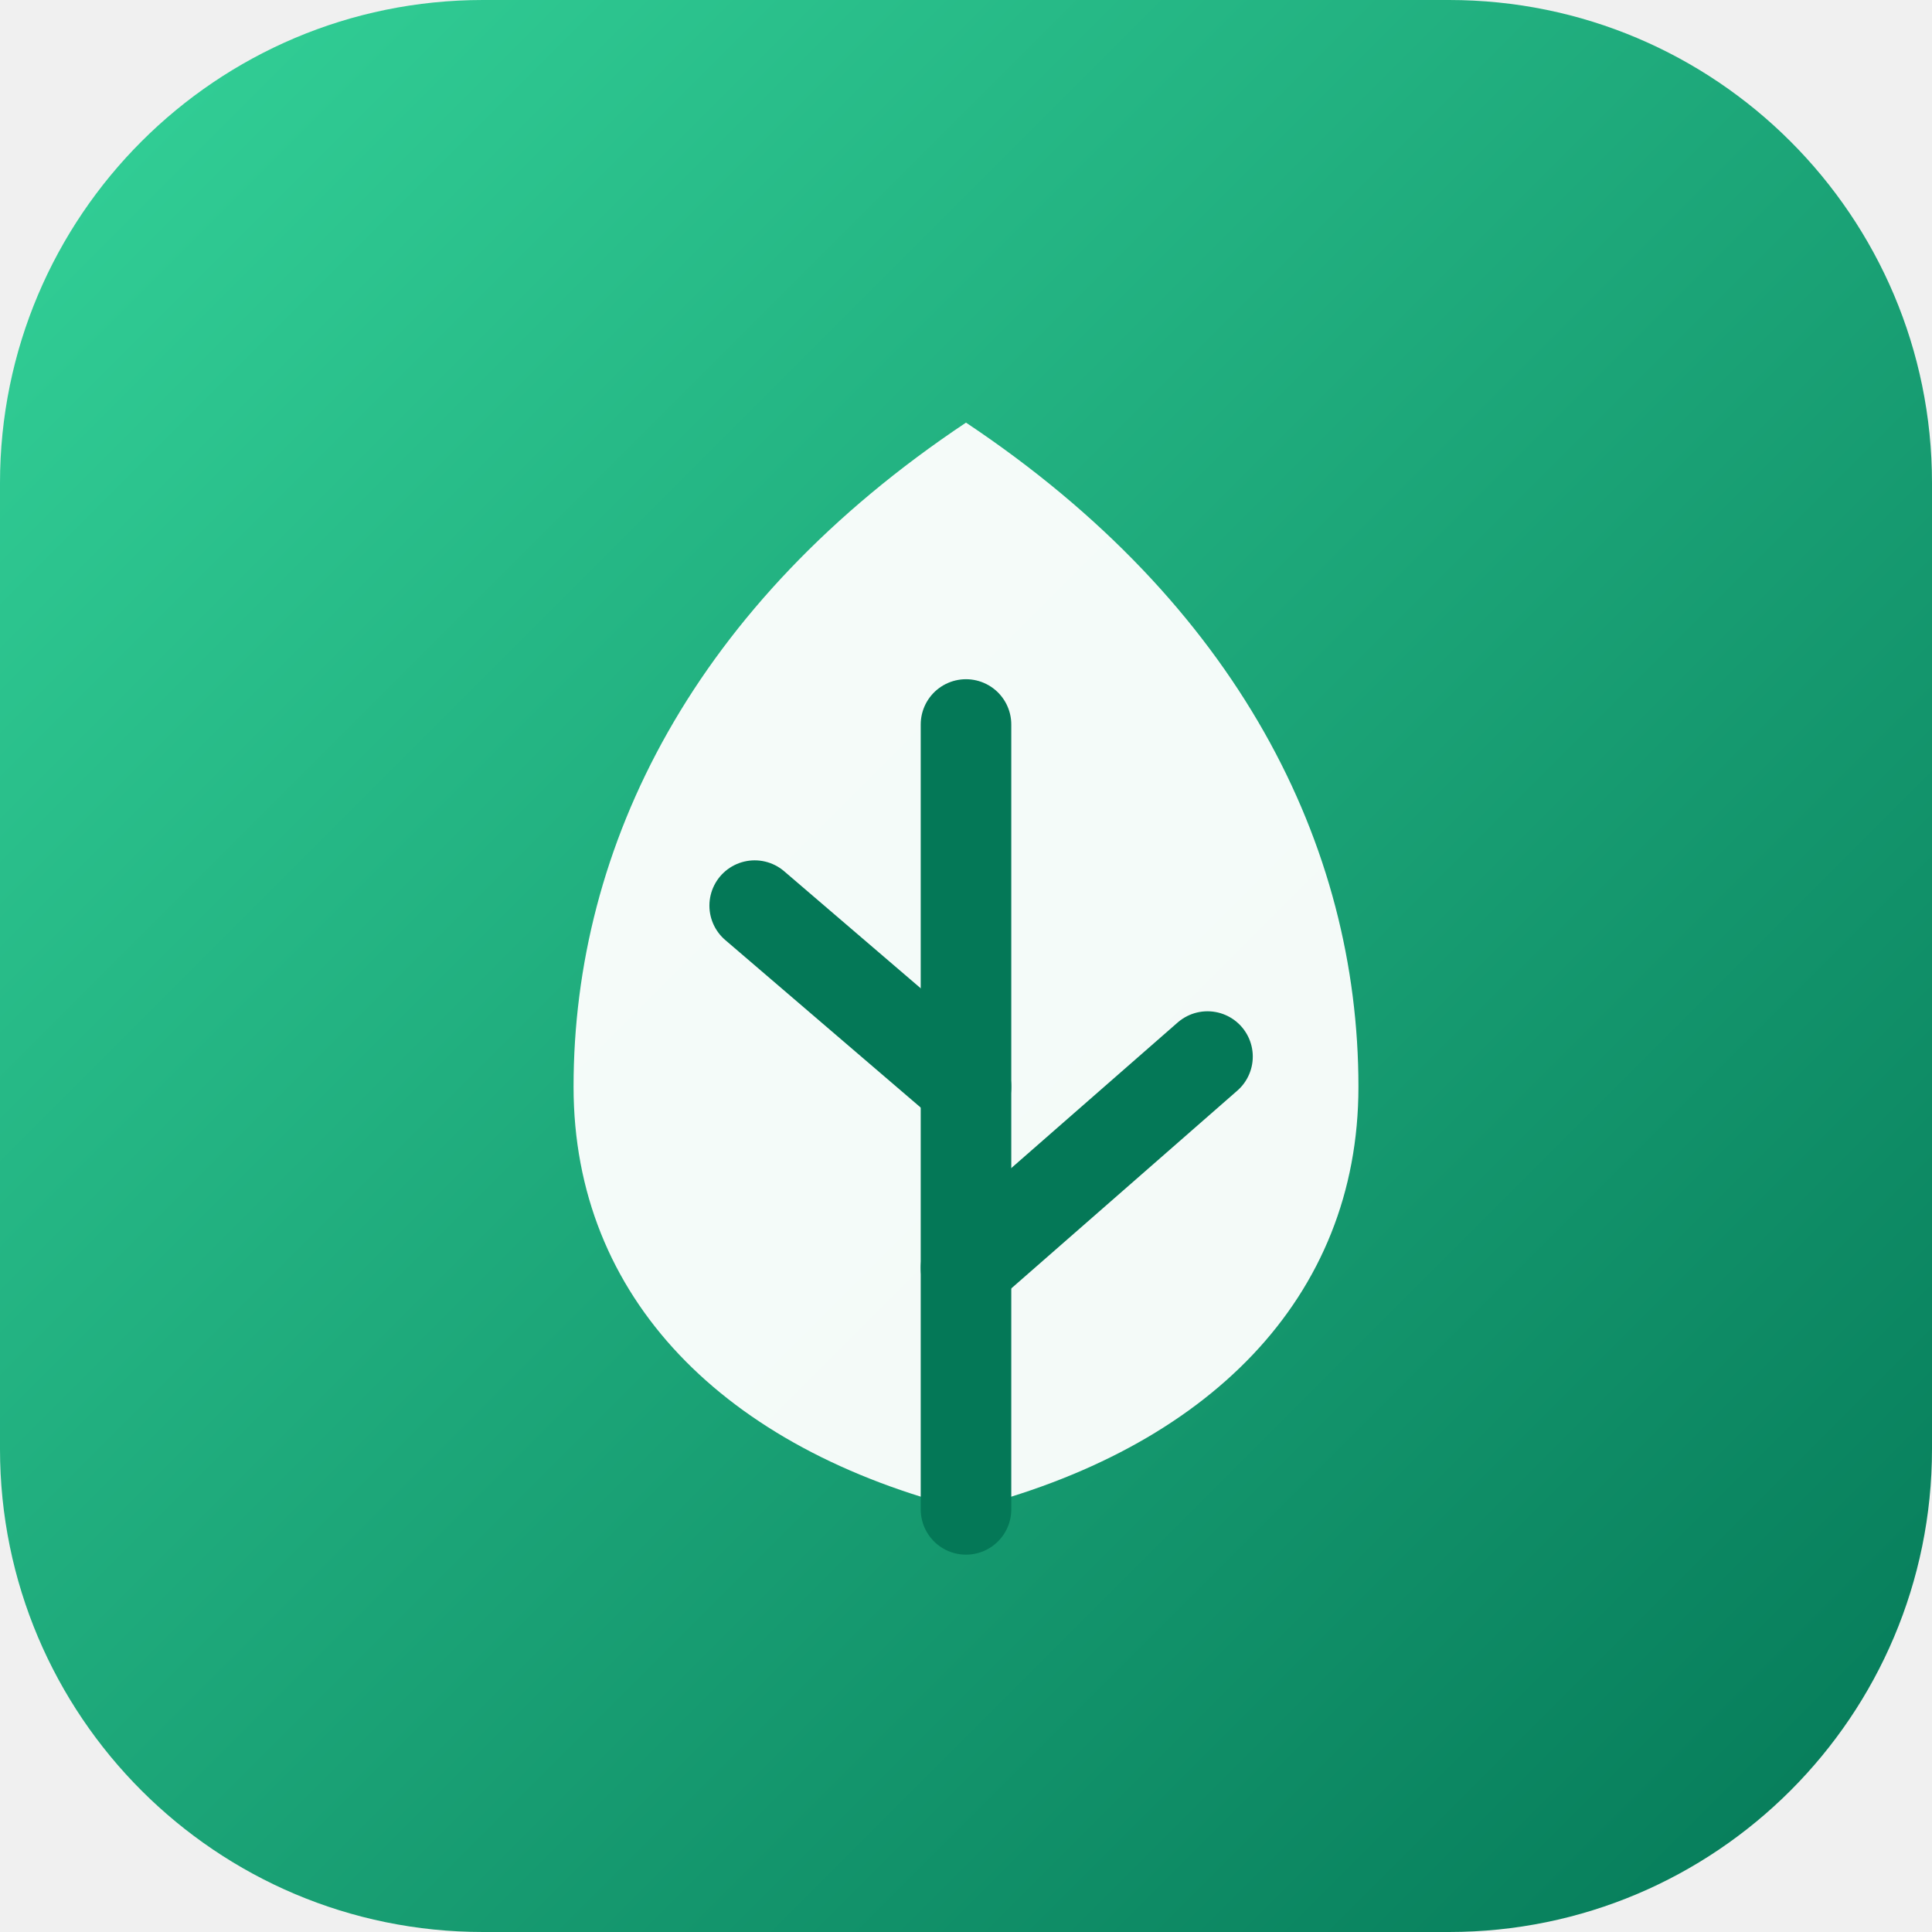
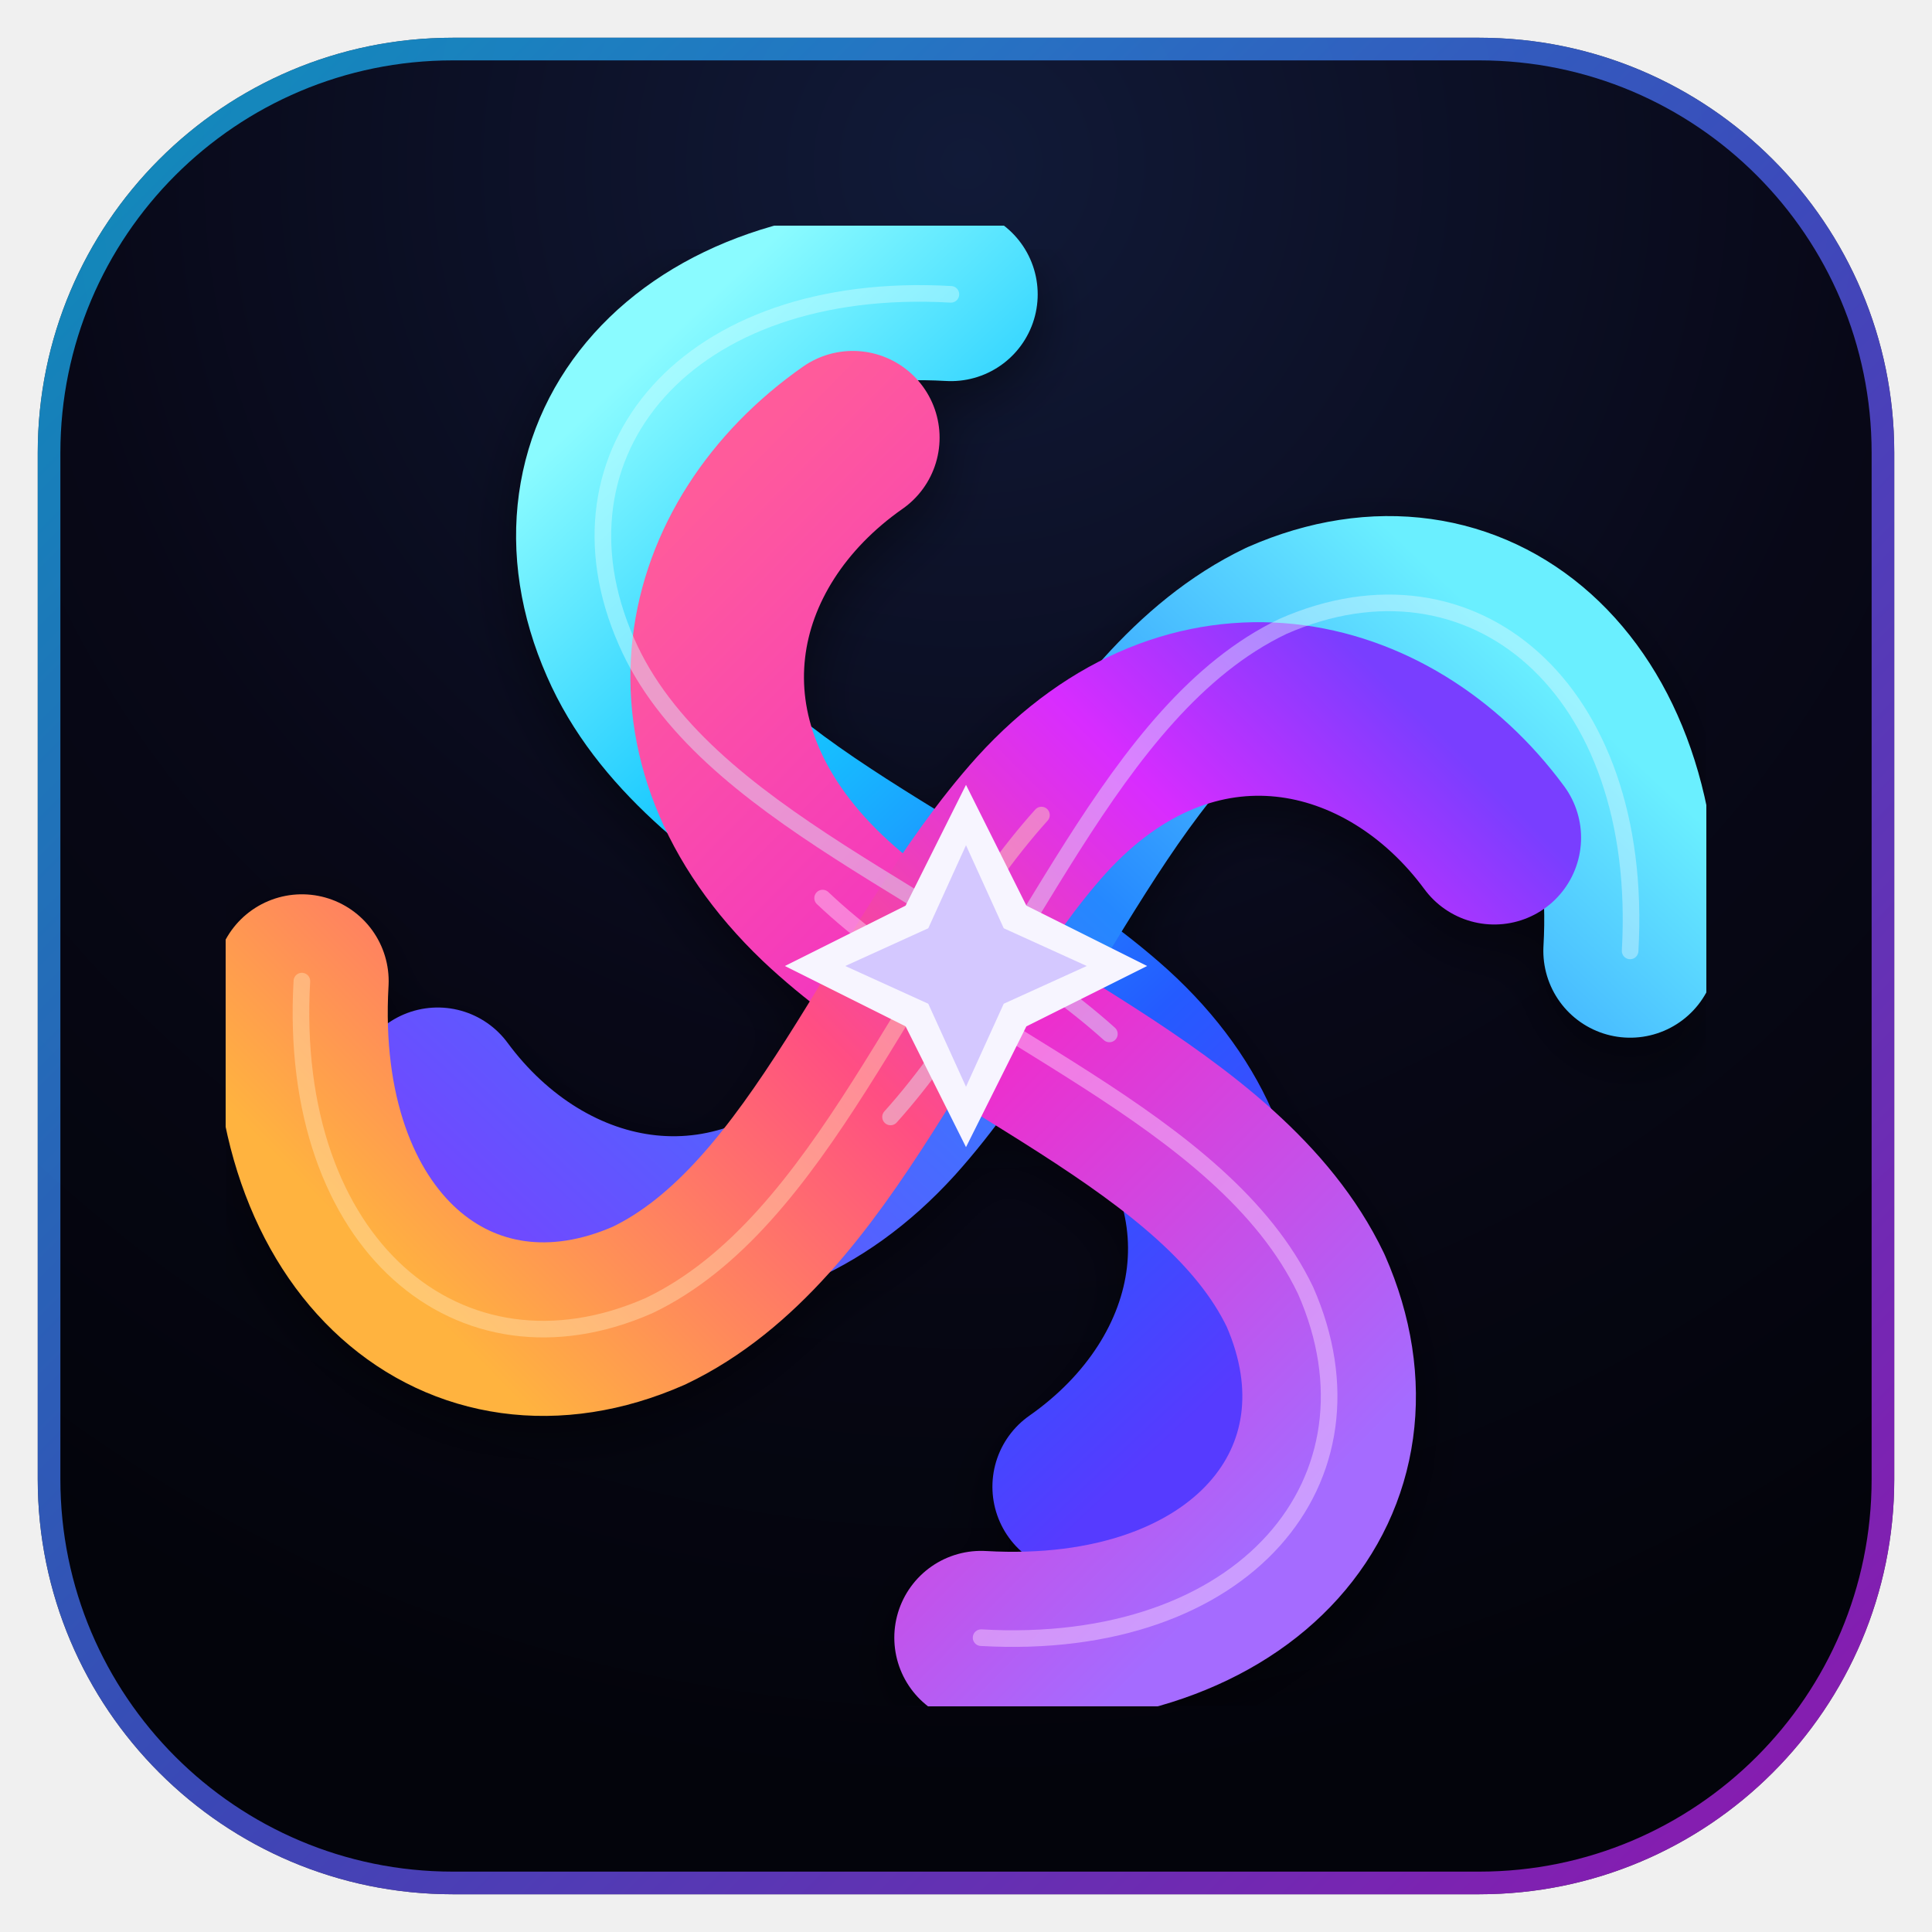
- <svg xmlns="http://www.w3.org/2000/svg" viewBox="0 0 64 64">
+ <svg xmlns="http://www.w3.org/2000/svg" viewBox="0 0 256 256" fill="none">
  <defs>
-     <linearGradient id="g" x1="0" y1="0" x2="1" y2="1">
-       <stop offset="0" stop-color="#34d399" />
-       <stop offset="1" stop-color="#047857" />
+     <linearGradient id="frame" x1="18" y1="18" x2="238" y2="238" gradientUnits="userSpaceOnUse">
+       <stop stop-color="#16BFFF" />
+       <stop offset=".52" stop-color="#5265FF" />
+       <stop offset="1" stop-color="#C026F7" />
    </linearGradient>
+     <radialGradient id="bg" cx="0" cy="0" r="1" gradientTransform="matrix(0 220 -220 0 128 20)" gradientUnits="userSpaceOnUse">
+       <stop stop-color="#111A38" />
+       <stop offset=".56" stop-color="#080817" />
+       <stop offset="1" stop-color="#03040B" />
+     </radialGradient>
+     <linearGradient id="cyan" x1="70" y1="62" x2="174" y2="173" gradientUnits="userSpaceOnUse">
+       <stop stop-color="#8AFBFF" />
+       <stop offset=".32" stop-color="#15C7FF" />
+       <stop offset=".72" stop-color="#245BFF" />
+       <stop offset="1" stop-color="#563BFF" />
+     </linearGradient>
+     <linearGradient id="blue" x1="184" y1="70" x2="78" y2="183" gradientUnits="userSpaceOnUse">
+       <stop stop-color="#6AEFFF" />
+       <stop offset=".4" stop-color="#2588FF" />
+       <stop offset="1" stop-color="#7545FF" />
+     </linearGradient>
+     <linearGradient id="pink" x1="188" y1="184" x2="80" y2="78" gradientUnits="userSpaceOnUse">
+       <stop stop-color="#A56BFF" />
+       <stop offset=".48" stop-color="#F02CCB" />
+       <stop offset="1" stop-color="#FF5B9B" />
+     </linearGradient>
+     <linearGradient id="gold" x1="68" y1="185" x2="174" y2="80" gradientUnits="userSpaceOnUse">
+       <stop stop-color="#FFB33F" />
+       <stop offset=".42" stop-color="#FF4E83" />
+       <stop offset=".78" stop-color="#D82CFF" />
+       <stop offset="1" stop-color="#793EFF" />
+     </linearGradient>
+     <filter id="softGlow" x="24" y="24" width="208" height="208" color-interpolation-filters="sRGB" filterUnits="userSpaceOnUse">
+       <feGaussianBlur stdDeviation="7" />
+     </filter>
+     <filter id="ribbonShadow" x="30" y="30" width="196" height="196" color-interpolation-filters="sRGB" filterUnits="userSpaceOnUse">
+       <feGaussianBlur in="SourceAlpha" stdDeviation="4" result="blur" />
+       <feOffset dy="3" />
+       <feComponentTransfer>
+         <feFuncA type="linear" slope=".45" />
+       </feComponentTransfer>
+       <feMerge>
+         <feMergeNode />
+         <feMergeNode in="SourceGraphic" />
+       </feMerge>
+     </filter>
  </defs>
-   <rect width="64" height="64" rx="16" fill="url(#g)" />
-   <path d="M32 14c-9 6-13 14-13 22 0 7 5 12 13 14 8-2 13-7 13-14 0-8-4-16-13-22z" fill="#fff" opacity=".95" />
-   <path d="M32 24v26" stroke="#047857" stroke-width="3" stroke-linecap="round" />
-   <path d="M32 36l-7-6M32 42l8-7" stroke="#047857" stroke-width="3" stroke-linecap="round" />
+   <rect x="5" y="5" width="246" height="246" rx="55" fill="url(#bg)" />
+   <rect x="6.5" y="6.5" width="243" height="243" rx="53.5" stroke="url(#frame)" stroke-width="3" opacity=".7" />
+   <rect x="8" y="8" width="240" height="240" rx="52" stroke="url(#frame)" stroke-width="1" opacity=".35" filter="url(#softGlow)" />
+   <g filter="url(#ribbonShadow)" stroke-linecap="round" stroke-linejoin="round" stroke-width="23">
+     <path d="M126 39C91 37 72 60 83 85C93 108 127 119 147 137C169 157 163 183 143 197" stroke="url(#cyan)" />
+     <path d="M216 126C218 91 195 72 170 83C147 94 136 128 118 148C98 170 72 164 58 145" stroke="url(#blue)" />
+     <path d="M130 217C165 219 184 196 173 171C162 148 128 137 109 119C87 98 93 72 113 58" stroke="url(#pink)" />
+     <path d="M40 130C38 165 61 184 86 173C109 162 120 128 138 108C158 86 184 92 198 111" stroke="url(#gold)" />
+   </g>
+   <g stroke-linecap="round" stroke-width="2.2" opacity=".42">
+     <path d="M126 39C91 37 72 60 83 85C93 108 127 119 147 137" stroke="#D7FFFF" />
+     <path d="M216 126C218 91 195 72 170 83C147 94 136 128 118 148" stroke="#E0F7FF" />
+     <path d="M130 217C165 219 184 196 173 171C162 148 128 137 109 119" stroke="#FFE1FF" />
+     <path d="M40 130C38 165 61 184 86 173C109 162 120 128 138 108" stroke="#FFE5B4" />
+   </g>
+   <path d="M128 104L136 120L152 128L136 136L128 152L120 136L104 128L120 120L128 104Z" fill="#F7F5FF" />
+   <path d="M128 112L133 123L144 128L133 133L128 144L123 133L112 128L123 123L128 112Z" fill="#C8B9FF" opacity=".75" />
</svg>
